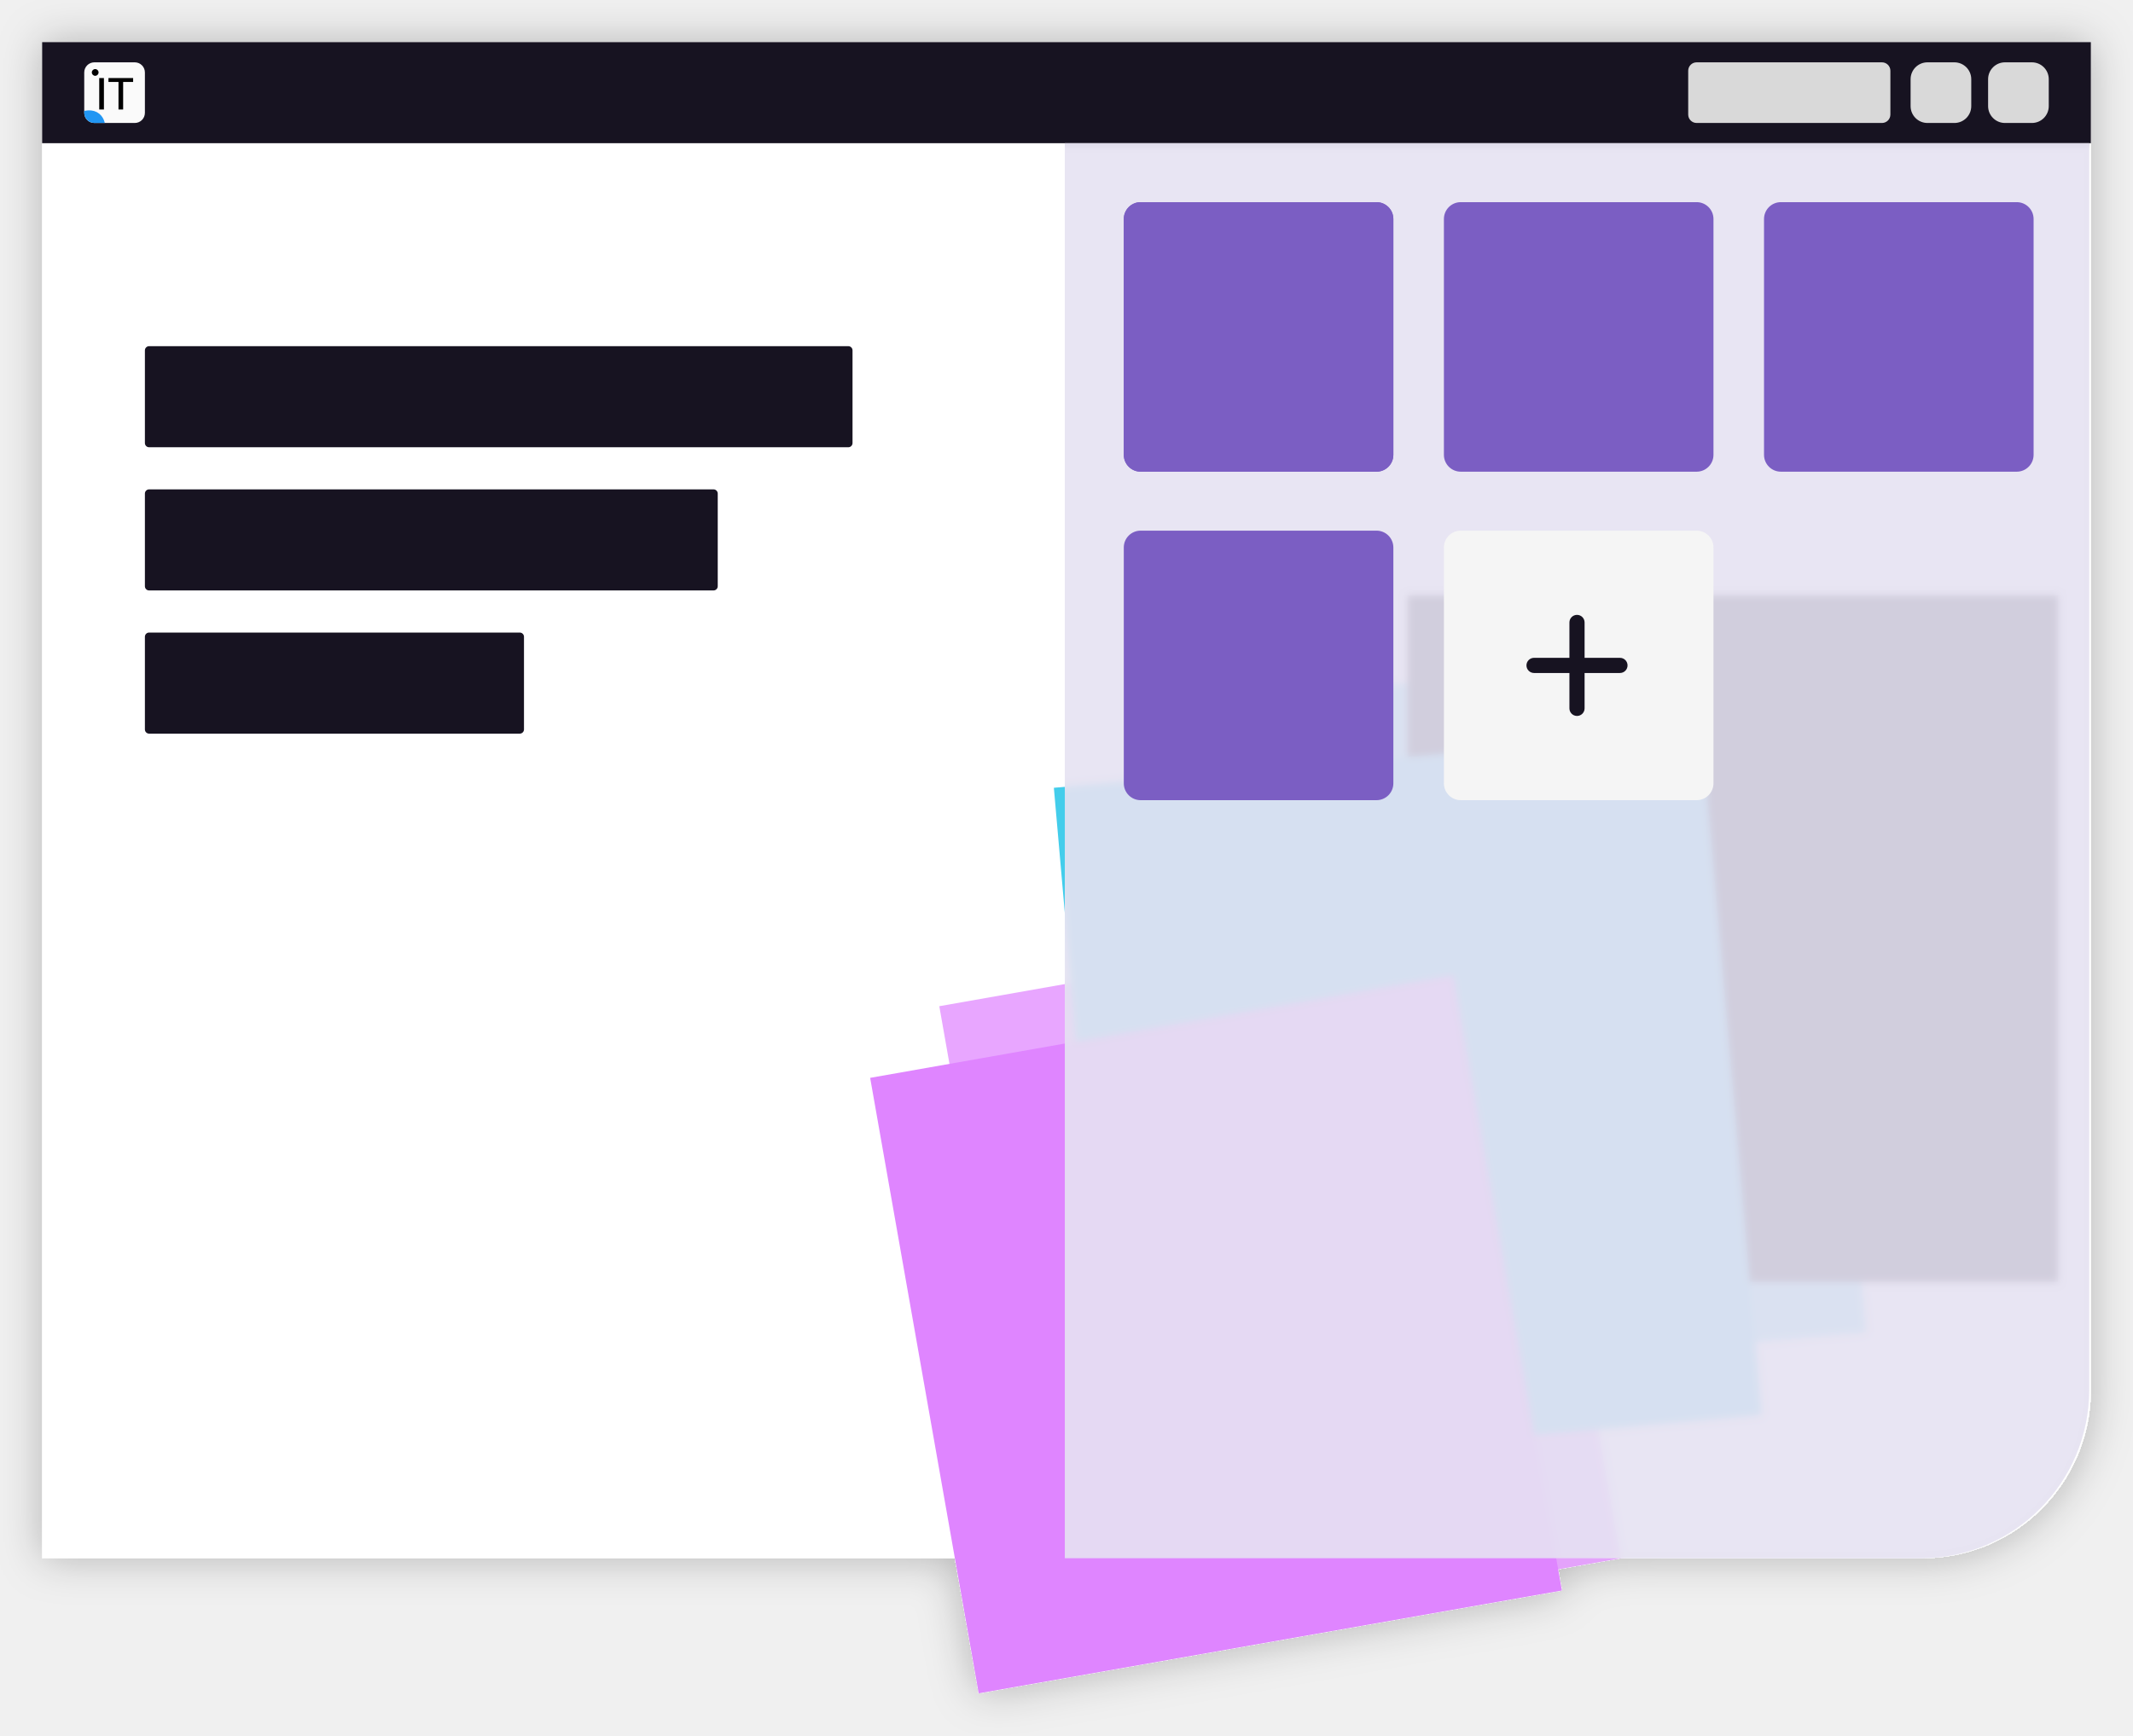
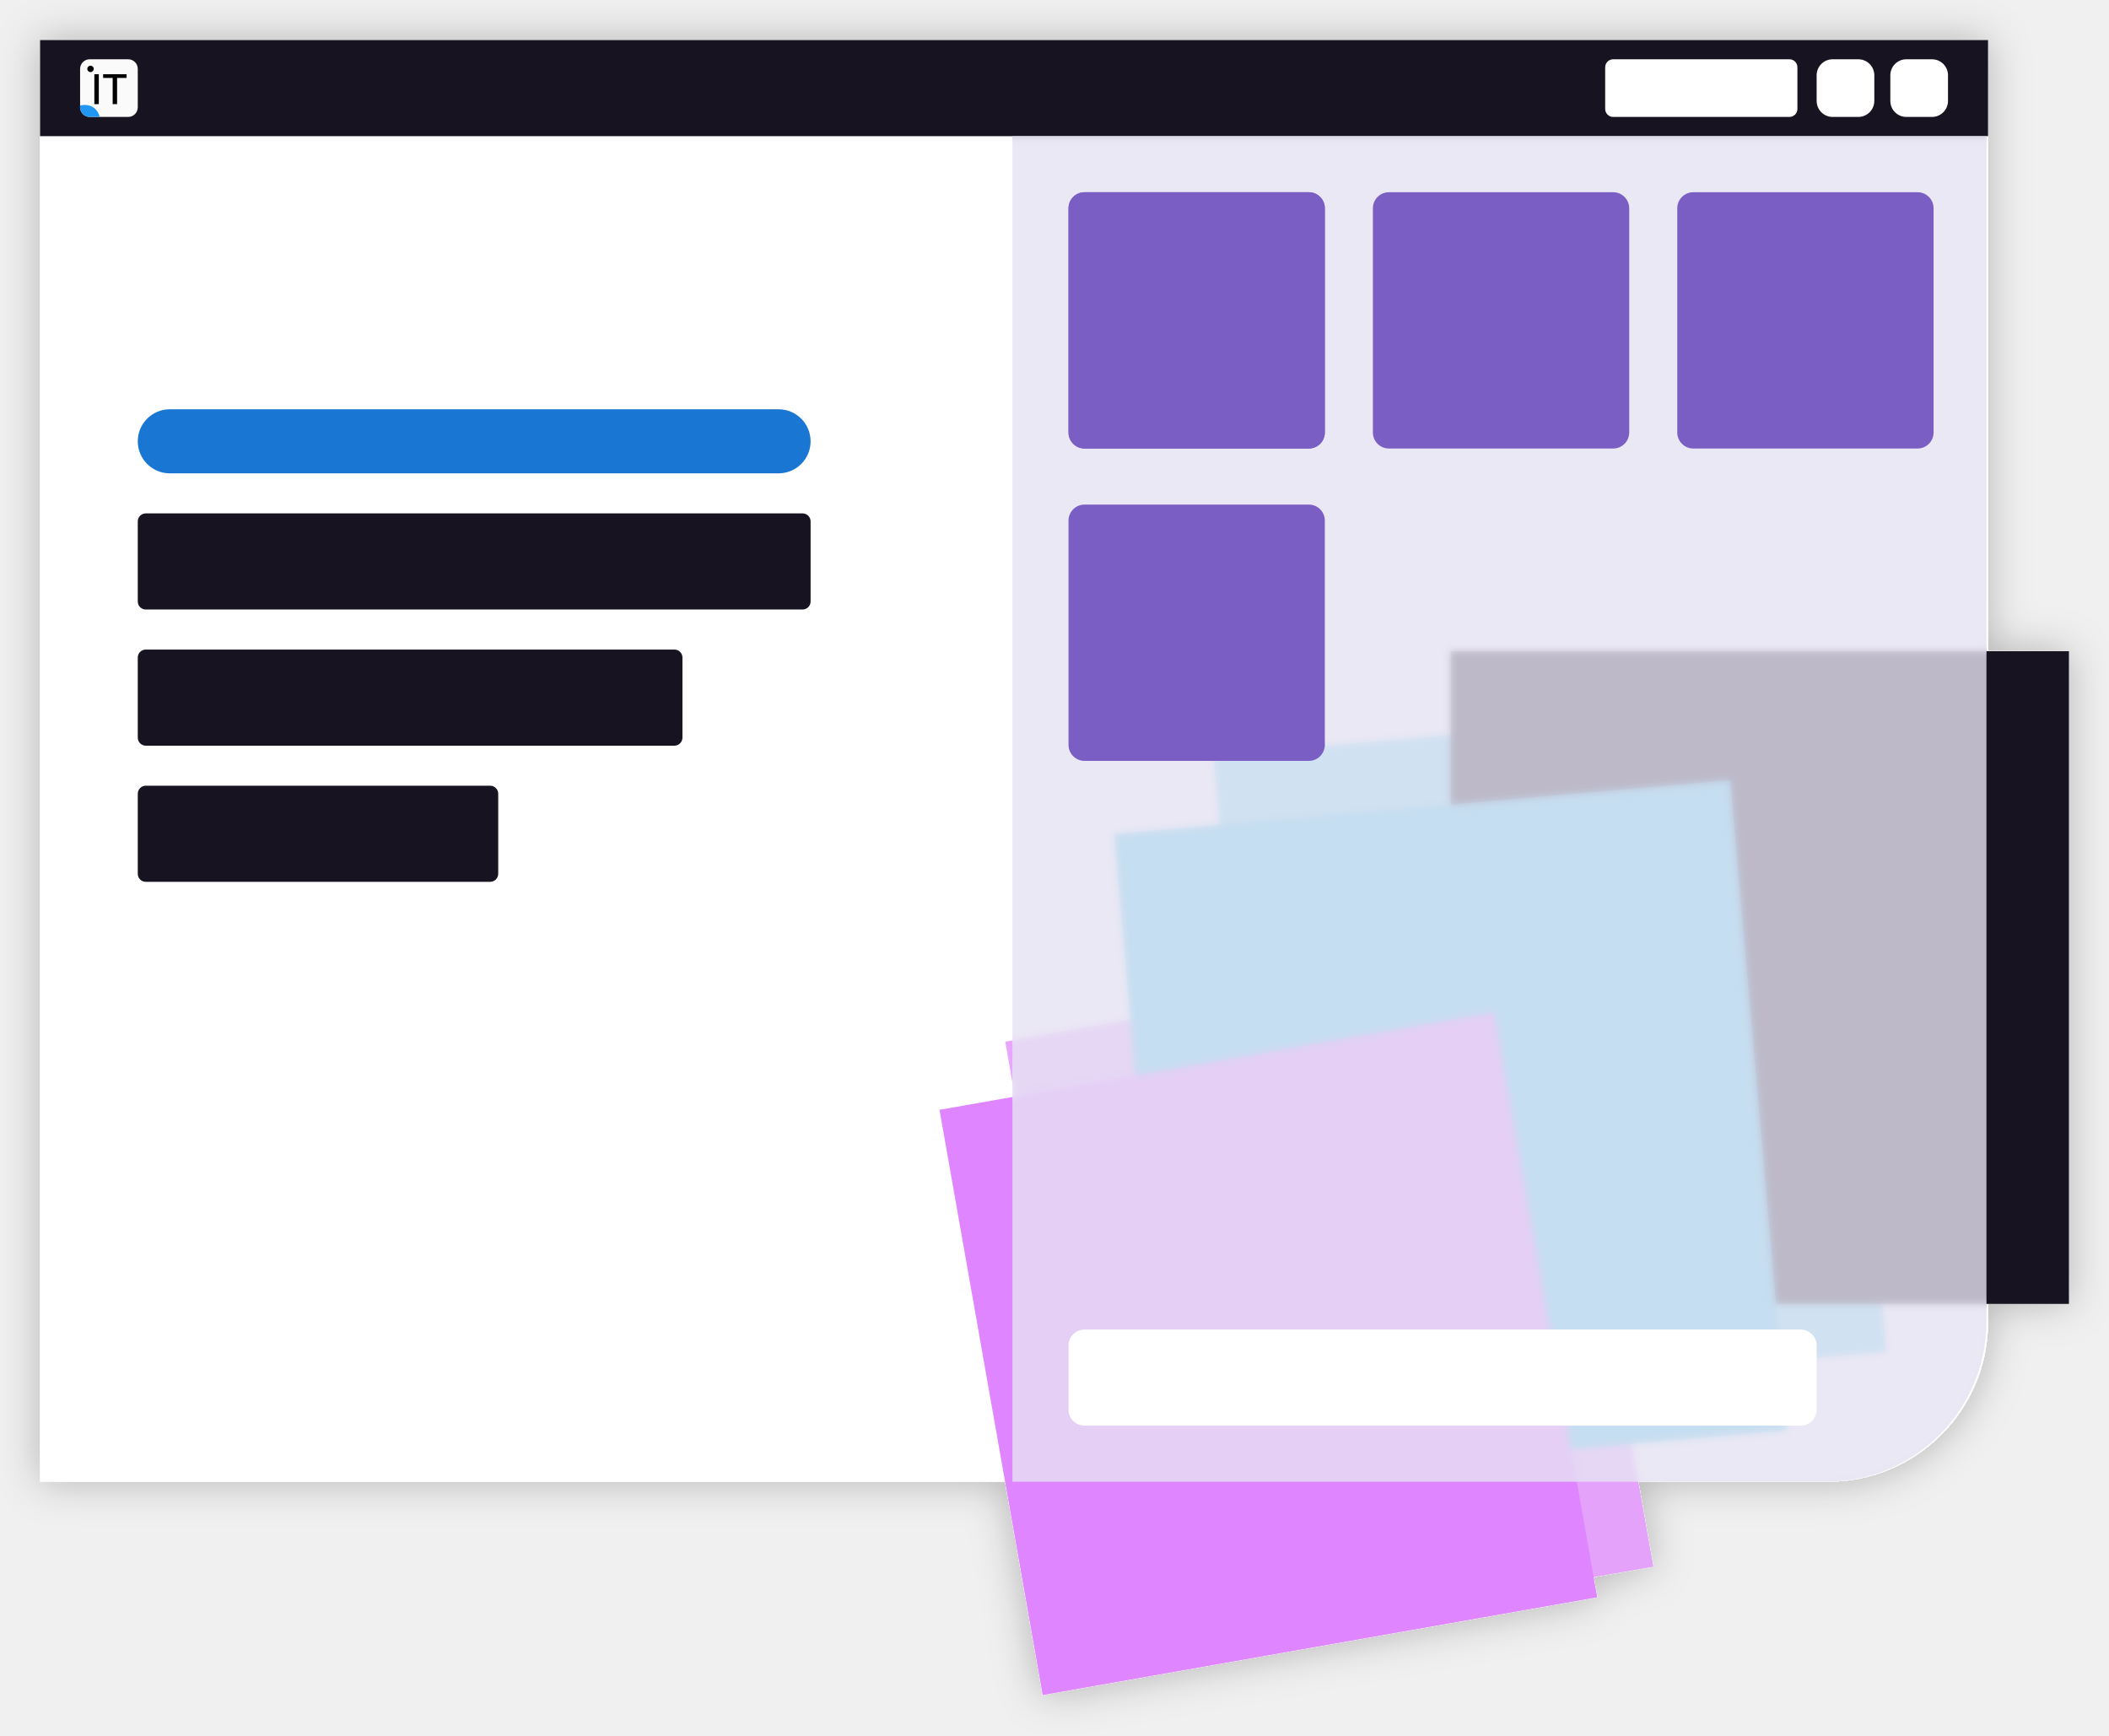
- <svg xmlns="http://www.w3.org/2000/svg" width="2532" height="2061" viewBox="0 0 2532 2061" fill="none">
+ <svg xmlns="http://www.w3.org/2000/svg" width="2633" height="2167" viewBox="0 0 2633 2167" fill="none">
  <g filter="url(#filter0_d_209_12)">
    <path d="M50 50H2482V1650C2482 1760.46 2392.46 1850 2282 1850H50V50Z" fill="white" />
    <rect x="50" y="50" width="2432" height="120" fill="#171321" />
-     <rect x="172" y="411" width="840" height="120" rx="5" fill="#171321" />
-     <rect x="172" y="581" width="680" height="120" rx="5" fill="#171321" />
-     <rect x="172" y="751" width="450" height="120" rx="5" fill="#171321" />
+     <rect x="172" y="641" width="840" height="120" rx="10" fill="#171321" />
+     <rect x="172" y="511" width="840" height="80" rx="40" fill="#1976D2" />
+     <rect x="172" y="811" width="680" height="120" rx="10" fill="#171321" />
+     <rect x="172" y="981" width="450" height="120" rx="10" fill="#171321" />
    <rect x="100" y="74" width="72" height="72" rx="12" fill="#FAFAFA" />
    <path d="M123.365 130H117.801V92.664H123.365V130ZM158.033 97.292H146.177V130H140.665V97.292H128.757V92.664H158.033V97.292Z" fill="black" />
-     <path d="M109 86C109 83.791 110.791 82 113 82V82C115.209 82 117 83.791 117 86V86C117 88.209 115.209 90 113 90V90C110.791 90 109 88.209 109 86V86Z" fill="black" />
+     <path d="M109 86C109 83.791 110.791 82 113 82C115.209 82 117 83.791 117 86C117 88.209 115.209 90 113 90C110.791 90 109 88.209 109 86Z" fill="black" />
    <mask id="mask0_209_12" style="mask-type:alpha" maskUnits="userSpaceOnUse" x="100" y="74" width="72" height="72">
      <rect x="100" y="74" width="72" height="72" rx="12" fill="#FAFAFA" />
    </mask>
    <g mask="url(#mask0_209_12)">
      <path d="M89 146.285C111 132.685 116.167 144.285 116 151.785" stroke="#2196F3" stroke-width="18" />
    </g>
-     <rect x="2360" y="74" width="72" height="72" rx="20" fill="#D9D9D9" />
-     <rect x="2268" y="74" width="72" height="72" rx="20" fill="#D9D9D9" />
-     <rect x="2004" y="74" width="240" height="72" rx="10" fill="#D9D9D9" />
-     <rect x="2191" y="799" width="72" height="72" rx="12" fill="#FAFAFA" />
-     <path d="M2214.37 855H2208.8V817.664H2214.37V855ZM2249.03 822.292H2237.18V855H2231.66V822.292H2219.76V817.664H2249.03V822.292Z" fill="black" />
-     <path d="M2200 811C2200 808.791 2201.79 807 2204 807V807C2206.21 807 2208 808.791 2208 811V811C2208 813.209 2206.21 815 2204 815V815C2201.79 815 2200 813.209 2200 811V811Z" fill="black" />
-     <mask id="mask1_209_12" style="mask-type:alpha" maskUnits="userSpaceOnUse" x="2191" y="799" width="72" height="72">
-       <rect x="2191" y="799" width="72" height="72" rx="12" fill="#FAFAFA" />
-     </mask>
-     <g mask="url(#mask1_209_12)">
-       <path d="M2180 871.285C2202 857.685 2207.17 869.285 2207 876.785" stroke="#2196F3" stroke-width="18" />
-     </g>
-     <rect x="1115" y="1194.6" width="683" height="786" transform="rotate(-10 1115 1194.6)" fill="#DF85FF" fill-opacity="0.73" />
-     <rect x="1374.95" y="837.193" width="772" height="815" transform="rotate(-5 1374.95 837.193)" fill="#43CDEB" fill-opacity="0.73" />
-     <rect x="1671" y="707" width="772" height="815" fill="#171321" />
-     <rect x="1251" y="935.284" width="772" height="815" transform="rotate(-5 1251 935.284)" fill="#43CDEB" />
-     <rect x="1032.92" y="1279.67" width="703" height="742" transform="rotate(-10 1032.92 1279.67)" fill="#DF85FF" />
+     <rect x="2360" y="74" width="72" height="72" rx="20" fill="white" />
+     <rect x="2268" y="74" width="72" height="72" rx="20" fill="white" />
+     <rect x="2004" y="74" width="240" height="72" rx="10" fill="white" />
+     <rect x="1255" y="1300.6" width="683" height="786" transform="rotate(-10 1255 1300.6)" fill="#DF85FF" fill-opacity="0.73" />
+     <rect x="1514.95" y="943.193" width="772" height="815" transform="rotate(-5 1514.95 943.193)" fill="#43CDEB" fill-opacity="0.73" />
+     <rect x="1811" y="813" width="772" height="815" fill="#171321" />
+     <rect x="1391" y="1041.28" width="772" height="815" transform="rotate(-5 1391 1041.28)" fill="#43CDEB" />
+     <rect x="1172.92" y="1385.67" width="703" height="742" transform="rotate(-10 1172.92 1385.67)" fill="#DF85FF" />
    <g filter="url(#filter1_b_209_12)">
-       <path d="M1264 170H2480V1650C2480 1760.46 2390.46 1850 2280 1850H1264V170Z" fill="#E6E2F2" fill-opacity="0.9" />
+       <path d="M1264 170H2480V1650C2480 1760.46 2390.46 1850 2280 1850H1264V170Z" fill="#E6E2F2" fill-opacity="0.8" />
    </g>
    <rect x="1334" y="630" width="320" height="320" rx="20" fill="#7B5EC3" />
    <rect x="1714" y="240" width="320" height="320" rx="20" fill="#7B5EC3" />
    <rect x="2094" y="240" width="320" height="320" rx="20" fill="#7B5EC3" />
    <rect x="1334" y="240" width="320" height="320" rx="20" fill="#7B5EC3" />
    <rect x="1334" y="240" width="320" height="320" rx="20" fill="#7B5EC3" />
-     <rect x="1714" y="630" width="320" height="320" rx="20" fill="#F5F5F5" />
-     <rect x="1863" y="730" width="18" height="120" rx="9" fill="#171321" />
-     <rect x="1812" y="799" width="18" height="120" rx="9" transform="rotate(-90 1812 799)" fill="#171321" />
+     <rect x="1334" y="1660" width="934" height="120" rx="20" fill="white" />
  </g>
  <defs>
-     <filter id="filter0_d_209_12" x="0" y="0" width="2532" height="2060.4" filterUnits="userSpaceOnUse" color-interpolation-filters="sRGB">
+     <filter id="filter0_d_209_12" x="0" y="0" width="2633" height="2166.4" filterUnits="userSpaceOnUse" color-interpolation-filters="sRGB">
      <feFlood flood-opacity="0" result="BackgroundImageFix" />
      <feColorMatrix in="SourceAlpha" type="matrix" values="0 0 0 0 0 0 0 0 0 0 0 0 0 0 0 0 0 0 127 0" result="hardAlpha" />
      <feOffset />
      <feGaussianBlur stdDeviation="25" />
      <feComposite in2="hardAlpha" operator="out" />
      <feColorMatrix type="matrix" values="0 0 0 0 0 0 0 0 0 0 0 0 0 0 0 0 0 0 0.25 0" />
      <feBlend mode="normal" in2="BackgroundImageFix" result="effect1_dropShadow_209_12" />
      <feBlend mode="normal" in="SourceGraphic" in2="effect1_dropShadow_209_12" result="shape" />
    </filter>
    <filter id="filter1_b_209_12" x="1254" y="160" width="1236" height="1700" filterUnits="userSpaceOnUse" color-interpolation-filters="sRGB">
      <feFlood flood-opacity="0" result="BackgroundImageFix" />
      <feGaussianBlur in="BackgroundImage" stdDeviation="5" />
      <feComposite in2="SourceAlpha" operator="in" result="effect1_backgroundBlur_209_12" />
      <feBlend mode="normal" in="SourceGraphic" in2="effect1_backgroundBlur_209_12" result="shape" />
    </filter>
  </defs>
</svg>
